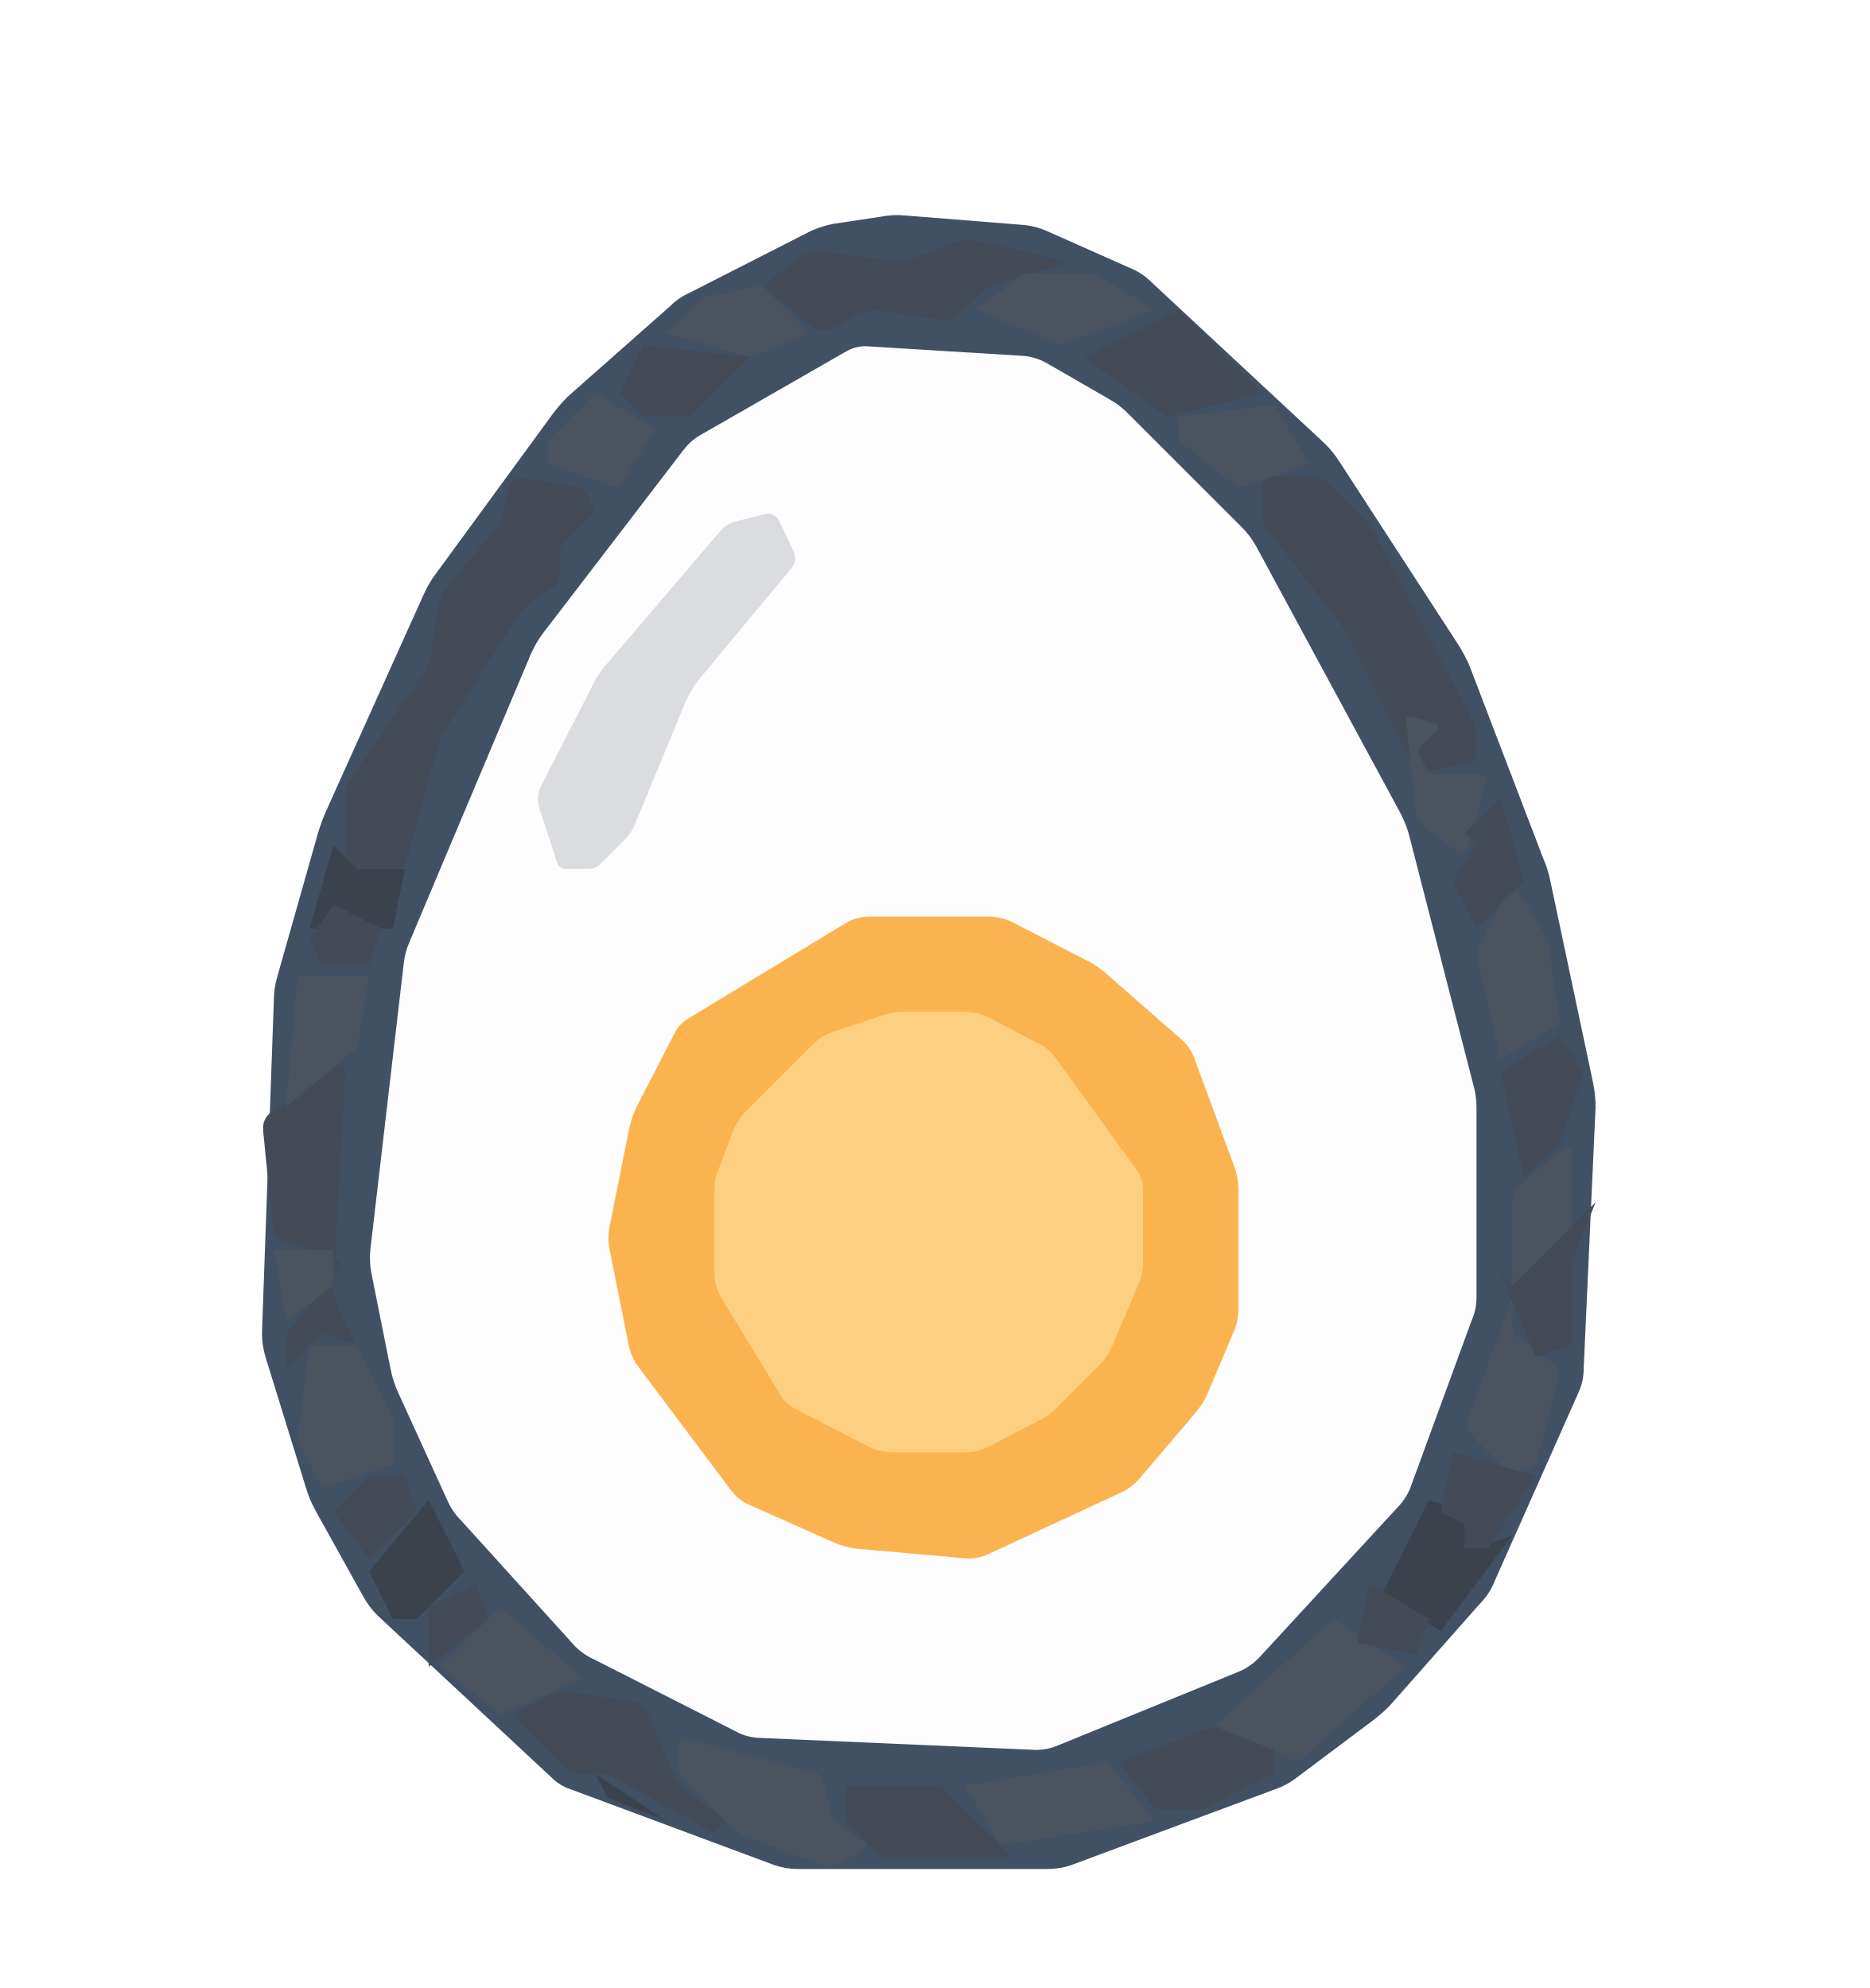
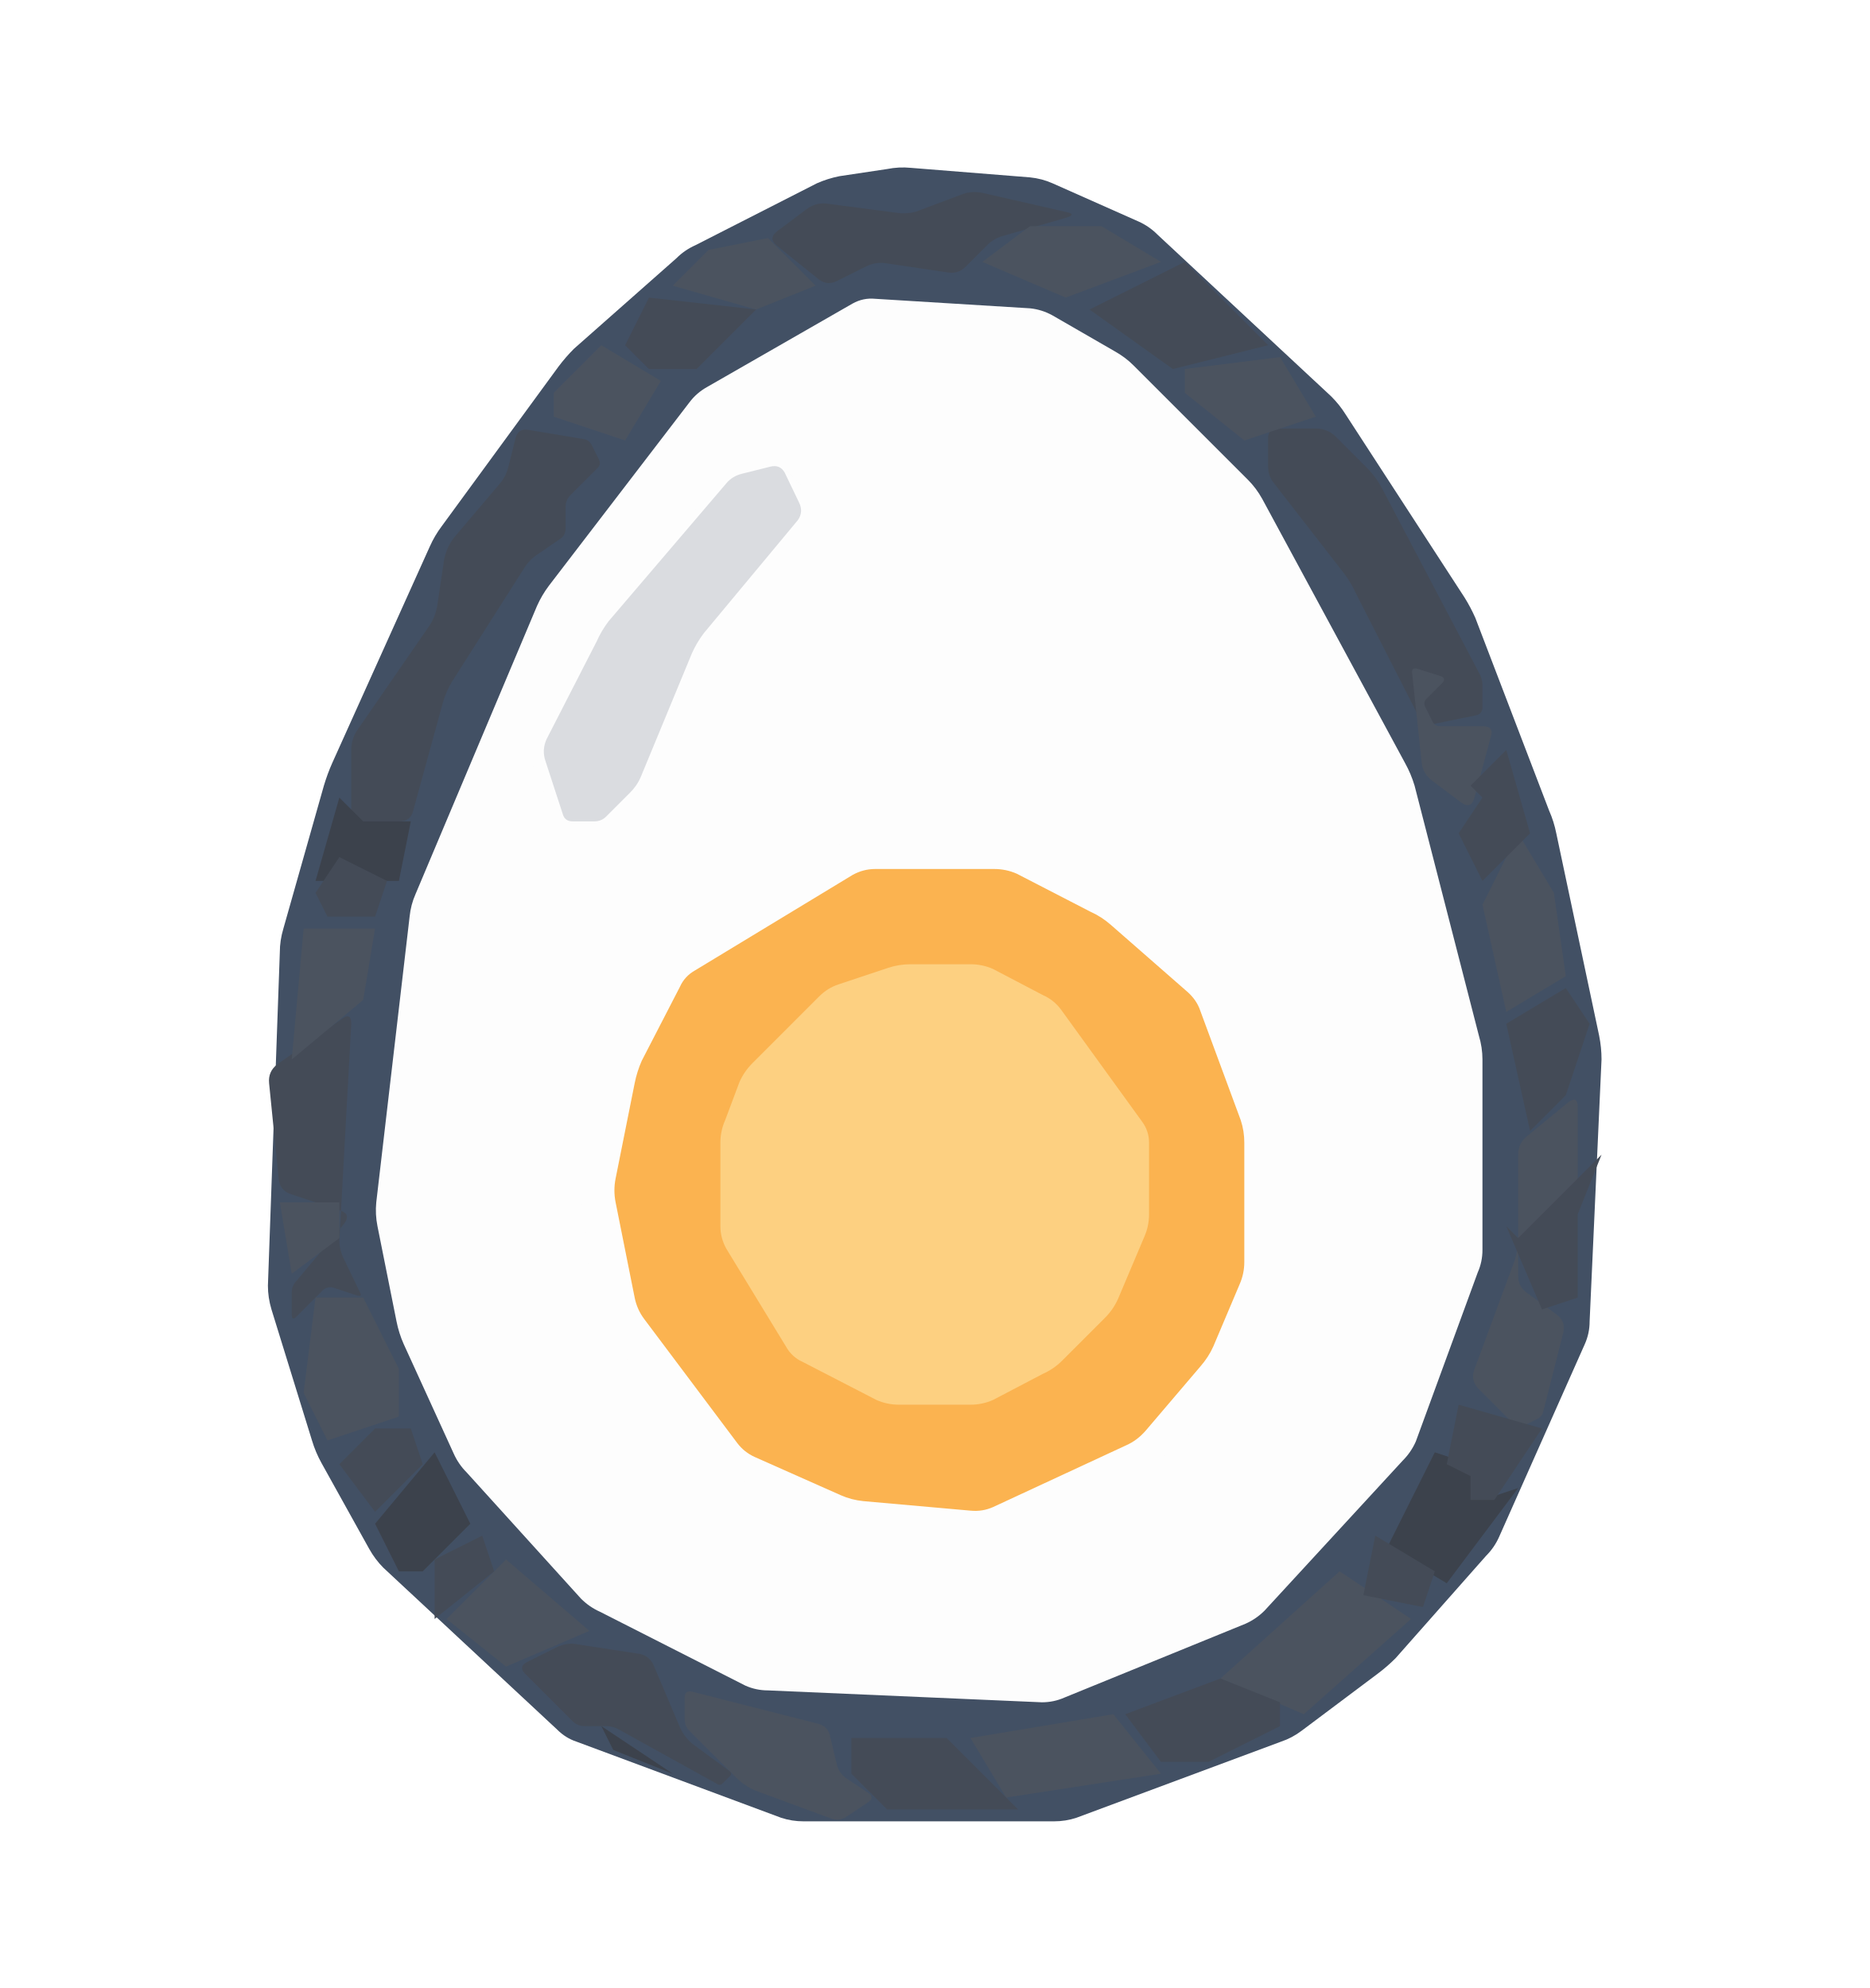
- <svg xmlns="http://www.w3.org/2000/svg" viewBox="0 0 157 167" aria-hidden="true">
+ <svg xmlns="http://www.w3.org/2000/svg" viewBox="-0.500 4.000 157 167" aria-hidden="true">
  <path fill="#425064" d="M74.0 18.2 L70.0 18.8 Q69.0 19.0 68.1 19.4 L57.9 24.6 Q57.0 25.0 56.3 25.7 L47.7 33.3 Q47.0 34.0 46.4 34.8 L36.6 48.2 Q36.0 49.0 35.6 49.9 L27.4 68.1 Q27.0 69.0 26.7 70.0 L23.3 82.0 Q23.0 83.0 23.0 84.0 L22.0 112.0 Q22.0 113.0 22.3 114.0 L25.7 125.0 Q26.0 126.0 26.5 126.9 L30.5 134.1 Q31.0 135.0 31.7 135.7 L46.3 149.3 Q47.0 150.0 47.9 150.3 L65.1 156.7 Q66.0 157.0 67.0 157.0 L88.0 157.0 Q89.0 157.0 89.9 156.7 L107.1 150.3 Q108.0 150.0 108.8 149.4 L115.2 144.6 Q116.0 144.0 116.7 143.3 L124.3 134.7 Q125.0 134.0 125.4 133.1 L132.6 116.9 Q133.0 116.0 133.0 115.0 L134.0 93.0 Q134.0 92.0 133.8 91.0 L130.2 74.0 Q130.0 73.0 129.6 72.1 L123.4 55.9 Q123.0 55.0 122.5 54.2 L112.5 38.8 Q112.0 38.0 111.3 37.3 L96.7 23.7 Q96.0 23.0 95.1 22.6 L87.9 19.4 Q87.0 19.0 86.0 18.9 L76.0 18.1 Q75.0 18.0 74.0 18.2 Z" />
  <path fill="#fdfdfd" d="M71.1 29.5 L58.9 36.5 Q58.0 37.0 57.4 37.8 L45.6 53.2 Q45.0 54.0 44.6 54.9 L34.4 79.1 Q34.0 80.0 33.9 81.0 L31.1 105.0 Q31.0 106.0 31.2 107.0 L32.8 115.0 Q33.0 116.0 33.4 116.9 L37.6 126.1 Q38.0 127.0 38.7 127.7 L48.3 138.3 Q49.0 139.0 49.9 139.4 L62.1 145.6 Q63.0 146.0 64.0 146.0 L87.0 147.0 Q88.0 147.0 88.9 146.6 L104.1 140.4 Q105.0 140.0 105.7 139.3 L117.3 126.7 Q118.0 126.0 118.4 125.1 L123.6 110.9 Q124.0 110.0 124.0 109.0 L124.0 93.0 Q124.0 92.0 123.7 91.0 L118.3 70.0 Q118.0 69.0 117.5 68.1 L105.5 45.9 Q105.0 45.0 104.3 44.3 L94.7 34.7 Q94.0 34.0 93.1 33.5 L87.9 30.5 Q87.0 30.0 86.0 29.9 L73.0 29.1 Q72.0 29.0 71.1 29.5 Z" />
  <path fill="#fdfdfd" d="M73.0 74.0 L83.0 74.0 Q84.0 74.0 84.9 74.4 L95.1 79.6 Q96.0 80.0 96.7 80.8 L102.3 87.2 Q103.0 88.0 103.3 88.9 L107.7 102.1 Q108.0 103.0 107.8 104.0 L106.2 113.0 Q106.0 114.0 105.5 114.8 L99.5 124.2 Q99.0 125.0 98.2 125.6 L92.8 129.4 Q92.0 130.0 91.1 130.3 L81.9 133.7 Q81.0 134.0 80.0 133.9 L72.0 133.1 Q71.0 133.0 70.1 132.6 L59.9 127.4 Q59.0 127.0 58.4 126.2 L52.6 118.8 Q52.0 118.0 51.6 117.1 L49.4 111.9 Q49.0 111.0 48.9 110.0 L48.1 103.0 Q48.0 102.0 48.3 101.1 L52.7 87.9 Q53.0 87.0 53.7 86.3 L59.3 80.7 Q60.0 80.0 60.9 79.6 L71.1 74.4 Q72.0 74.0 73.0 74.0 Z" />
  <path fill="#fbb350" d="M71.1 77.5 L57.9 85.5 Q57.0 86.0 56.6 86.9 L53.4 93.1 Q53.0 94.0 52.8 95.0 L51.2 103.0 Q51.0 104.0 51.2 105.0 L52.8 113.0 Q53.0 114.0 53.6 114.8 L61.4 125.2 Q62.0 126.0 62.9 126.4 L70.1 129.6 Q71.0 130.0 72.0 130.1 L81.0 130.9 Q82.0 131.0 82.9 130.6 L94.1 125.4 Q95.0 125.0 95.7 124.2 L100.3 118.8 Q101.0 118.0 101.4 117.1 L103.6 111.9 Q104.0 111.0 104.0 110.0 L104.0 100.0 Q104.0 99.0 103.7 98.1 L100.3 88.9 Q100.0 88.0 99.2 87.3 L92.8 81.7 Q92.0 81.0 91.1 80.6 L84.9 77.4 Q84.0 77.0 83.0 77.0 L73.0 77.0 Q72.0 77.0 71.1 77.5 Z" />
  <path fill="#fbb350" d="M74.0 84.1 L85.0 84.9 Q86.0 85.0 86.7 85.7 L94.3 93.3 Q95.0 94.0 95.4 94.9 L97.6 100.1 Q98.0 101.0 97.7 102.0 L94.3 114.0 Q94.0 115.0 93.2 115.5 L80.8 123.5 Q80.0 124.0 79.0 123.9 L74.0 123.1 Q73.0 123.0 72.1 122.5 L66.9 119.5 Q66.0 119.0 65.3 118.3 L62.7 115.7 Q62.0 115.0 61.7 114.1 L58.3 103.9 Q58.0 103.0 58.2 102.0 L58.8 99.0 Q59.0 98.0 59.5 97.2 L64.4 89.8 Q65.0 89.0 65.8 88.5 L72.2 84.5 Q73.0 84.0 74.0 84.1 Z" />
  <path fill="#fdd081" d="M74.1 85.3 L69.9 86.7 Q69.0 87.0 68.3 87.7 L62.7 93.3 Q62.0 94.0 61.6 94.9 L60.4 98.1 Q60.0 99.0 60.0 100.0 L60.0 107.0 Q60.0 108.0 60.5 108.9 L65.5 117.1 Q66.0 118.0 66.9 118.4 L73.1 121.6 Q74.0 122.0 75.0 122.0 L81.0 122.0 Q82.0 122.0 82.9 121.6 L87.1 119.4 Q88.0 119.0 88.7 118.3 L92.3 114.7 Q93.0 114.0 93.4 113.1 L95.6 107.9 Q96.0 107.0 96.0 106.0 L96.0 100.0 Q96.0 99.0 95.4 98.2 L88.6 88.8 Q88.0 88.0 87.1 87.6 L82.9 85.4 Q82.0 85.0 81.0 85.0 L76.0 85.0 Q75.0 85.0 74.1 85.3 Z" />
  <path fill="#fdfdfd" d="M67.4 46.8 L58.6 58.2 Q58.0 59.0 57.6 59.9 L53.4 70.1 Q53.0 71.0 52.1 71.5 L48.9 73.5 Q48.0 74.0 47.4 73.2 L44.6 69.8 Q44.0 69.0 44.4 68.1 L46.6 61.9 Q47.0 61.0 47.6 60.2 L59.5 44.7 Q60.0 44.0 60.8 43.6 L63.2 42.4 Q64.0 42.0 64.6 42.6 L67.3 45.3 Q68.0 46.0 67.4 46.8 Z" />
  <path fill="#dadce0" d="M64.2 43.2 L61.8 43.8 Q61.0 44.0 60.5 44.6 L50.6 56.2 Q50.0 57.0 49.6 57.9 L45.4 66.1 Q45.0 67.0 45.3 67.9 L46.8 72.5 Q47.0 73.0 47.6 73.0 L49.4 73.0 Q50.0 73.0 50.4 72.6 L52.4 70.6 Q53.0 70.0 53.3 69.3 L57.6 58.9 Q58.0 58.0 58.6 57.2 L66.5 47.7 Q67.0 47.0 66.6 46.2 L65.4 43.7 Q65.0 43.0 64.2 43.2 Z" />
  <path fill="#444b57" d="M48.6 40.9 L43.8 40.1 Q43.0 40.0 42.8 40.8 L42.2 43.2 Q42.0 44.0 41.5 44.6 L37.6 49.2 Q37.0 50.0 36.8 51.0 L36.2 55.0 Q36.0 56.0 35.4 56.8 L29.6 65.2 Q29.0 66.0 29.0 67.0 L29.0 72.0 Q29.0 73.0 29.9 73.0 L33.0 73.0 Q34.0 73.0 34.2 72.1 L36.7 63.0 Q37.0 62.0 37.5 61.2 L43.6 51.6 Q44.0 51.0 44.6 50.6 L46.5 49.3 Q47.0 49.0 47.0 48.4 L47.0 46.6 Q47.0 46.0 47.4 45.6 L49.7 43.3 Q50.0 43.0 49.8 42.6 L49.2 41.4 Q49.0 41.0 48.6 40.9 Z" />
  <path fill="#444b57" d="M106.0 40.8 L106.0 43.2 Q106.0 44.0 106.5 44.6 L112.4 52.2 Q113.0 53.0 113.4 53.9 L118.6 64.1 Q119.0 65.0 120.0 64.8 L123.4 64.1 Q124.0 64.0 124.0 63.4 L124.0 61.6 Q124.0 61.0 123.7 60.5 L115.5 44.9 Q115.0 44.0 114.3 43.3 L111.7 40.7 Q111.0 40.0 110.0 40.0 L106.8 40.0 Q106.0 40.0 106.0 40.8 Z" />
  <path fill="#444b57" d="M89.0 21.8 L82.0 20.2 Q81.0 20.0 80.1 20.4 L76.9 21.6 Q76.0 22.0 75.0 21.9 L68.9 21.1 Q68.0 21.0 67.2 21.6 L64.8 23.4 Q64.0 24.0 64.7 24.6 L68.3 27.5 Q69.0 28.0 69.8 27.6 L72.2 26.4 Q73.0 26.0 73.8 26.1 L79.2 26.9 Q80.0 27.0 80.6 26.4 L82.4 24.6 Q83.0 24.0 83.8 23.8 L89.0 22.3 Q90.0 22.0 89.0 21.8 Z" />
  <path fill="#444b57" d="M28.2 89.6 L22.8 93.4 Q22.0 94.0 22.1 95.0 L22.9 103.0 Q23.0 104.0 23.9 104.3 L28.1 105.7 Q29.0 106.0 28.4 106.8 L24.4 111.6 Q24.0 112.0 24.0 112.6 L24.0 114.4 Q24.0 115.0 24.4 114.6 L26.6 112.4 Q27.0 112.0 27.6 112.2 L29.4 112.8 Q30.0 113.0 29.7 112.5 L28.4 109.8 Q28.0 109.0 28.0 108.2 L29.0 90.0 Q29.0 89.0 28.2 89.6 Z" />
  <path fill="#4b535f" d="M131.2 96.6 L127.8 99.4 Q127.0 100.0 127.0 101.0 L127.0 108.0 Q127.0 109.0 126.7 109.9 L123.3 119.1 Q123.0 120.0 123.7 120.7 L126.7 123.7 Q127.0 124.0 127.4 123.8 L128.6 123.2 Q129.0 123.0 129.1 122.6 L130.8 115.9 Q131.0 115.0 130.2 114.4 L127.6 112.5 Q127.0 112.0 127.0 111.2 L127.0 108.8 Q127.0 108.0 127.6 107.5 L131.2 104.6 Q132.0 104.0 132.0 103.0 L132.0 97.0 Q132.0 96.0 131.2 96.6 Z" />
  <path fill="#4b535f" d="M118 140 L112 136 L102 145 L109 148 Z" />
  <path fill="#444b57" d="M43.6 144.6 L47.6 148.6 Q48.0 149.0 48.6 149.0 L50.4 149.0 Q51.0 149.0 51.5 149.3 L59.8 153.9 Q60.0 154.0 60.2 153.8 L60.8 153.2 Q61.0 153.0 60.8 152.8 L57.8 150.6 Q57.0 150.0 56.6 149.1 L54.4 143.9 Q54.0 143.0 53.0 142.9 L47.8 142.1 Q47.0 142.0 46.2 142.4 L43.8 143.6 Q43.0 144.0 43.6 144.6 Z" />
  <path fill="#4b535f" d="M57.0 146.6 L57.0 148.4 Q57.0 149.0 57.4 149.4 L61.3 153.3 Q62.0 154.0 62.9 154.4 L69.4 156.8 Q70.0 157.0 70.6 156.6 L72.4 155.4 Q73.0 155.0 72.4 154.6 L70.6 153.4 Q70.0 153.0 69.8 152.3 L69.2 149.8 Q69.0 149.0 68.2 148.8 L57.6 146.1 Q57.0 146.0 57.0 146.6 Z" />
  <path fill="#4b535f" d="M97 153 L93 148 L81 150 L84 155 Z" />
  <path fill="#4b535f" d="M26 113 L25 121 L27 125 L33 123 L33 119 L30 113 Z" />
  <path fill="#444b57" d="M91 30 L98 35 L106 33 L99 26 Z" />
  <path fill="#3c424c" d="M120 126 L116 134 L121 137 L127 129 L124 130 L123 127 Z" />
  <path fill="#4b535f" d="M82 26 L89 29 L97 26 L92 23 L86 23 Z" />
  <path fill="#444b57" d="M94 148 L97 152 L101 152 L107 149 L107 147 L102 145 Z" />
  <path fill="#4b535f" d="M127 74 L124 80 L126 89 L131 86 L130 79 Z" />
  <path fill="#444b57" d="M71 150 L71 153 L74 156 L85 156 L79 150 Z" />
  <path fill="#4b535f" d="M99 35 L99 37 L104 41 L110 39 L107 34 Z" />
  <path fill="#4b535f" d="M37 140 L42 144 L49 141 L42 135 Z" />
  <path fill="#444b57" d="M131 87 L126 90 L128 99 L131 96 L133 90 Z" />
  <path fill="#4b535f" d="M50 33 L46 37 L46 39 L52 41 L55 36 Z" />
  <path fill="#4b535f" d="M31 82 L25 82 L24 93 L30 88 Z" />
  <path fill="#444b57" d="M52 33 L54 35 L58 35 L63 30 L54 29 Z" />
  <path fill="#3c424c" d="M36 126 L31 132 L33 136 L35 136 L39 132 Z" />
  <path fill="#4b535f" d="M68 28 L64 24 L59 25 L56 28 L63 30 Z" />
  <path fill="#444b57" d="M134 101 L127 108 L126 107 L129 114 L132 113 L132 106 Z" />
  <path fill="#4b535f" d="M118.1 60.6 L118.9 68.1 Q119.0 69.0 119.8 69.6 L122.2 71.4 Q123.0 72.0 123.3 71.1 L124.7 65.9 Q125.0 65.0 124.0 65.0 L120.4 65.0 Q120.0 65.0 119.8 64.6 L119.2 63.4 Q119.0 63.0 119.3 62.7 L120.6 61.4 Q121.0 61.0 120.5 60.8 L118.6 60.2 Q118.0 60.0 118.1 60.6 Z" />
  <path fill="#444b57" d="M122 122 L121 127 L123 128 L123 130 L125 130 L129 124 Z" />
  <path fill="#444b57" d="M126 67 L123 70 L124 71 L122 74 L124 78 L128 74 Z" />
  <path fill="#3c424c" d="M28 71 L26 78 L33 78 L34 73 L30 73 Z" />
  <path fill="#444b57" d="M34 124 L31 124 L28 127 L31 131 L35 127 Z" />
  <path fill="#444b57" d="M40 133 L36 135 L36 140 L41 136 Z" />
  <path fill="#444b57" d="M115 133 L114 138 L119 139 L120 136 Z" />
  <path fill="#4b535f" d="M28 105 L23 105 L24 111 L28 108 Z" />
  <path fill="#444b57" d="M28 76 L26 79 L27 81 L31 81 L32 78 Z" />
  <path fill="#3c424c" d="M50 149 L51 151 L56 153 Z" />
</svg>
